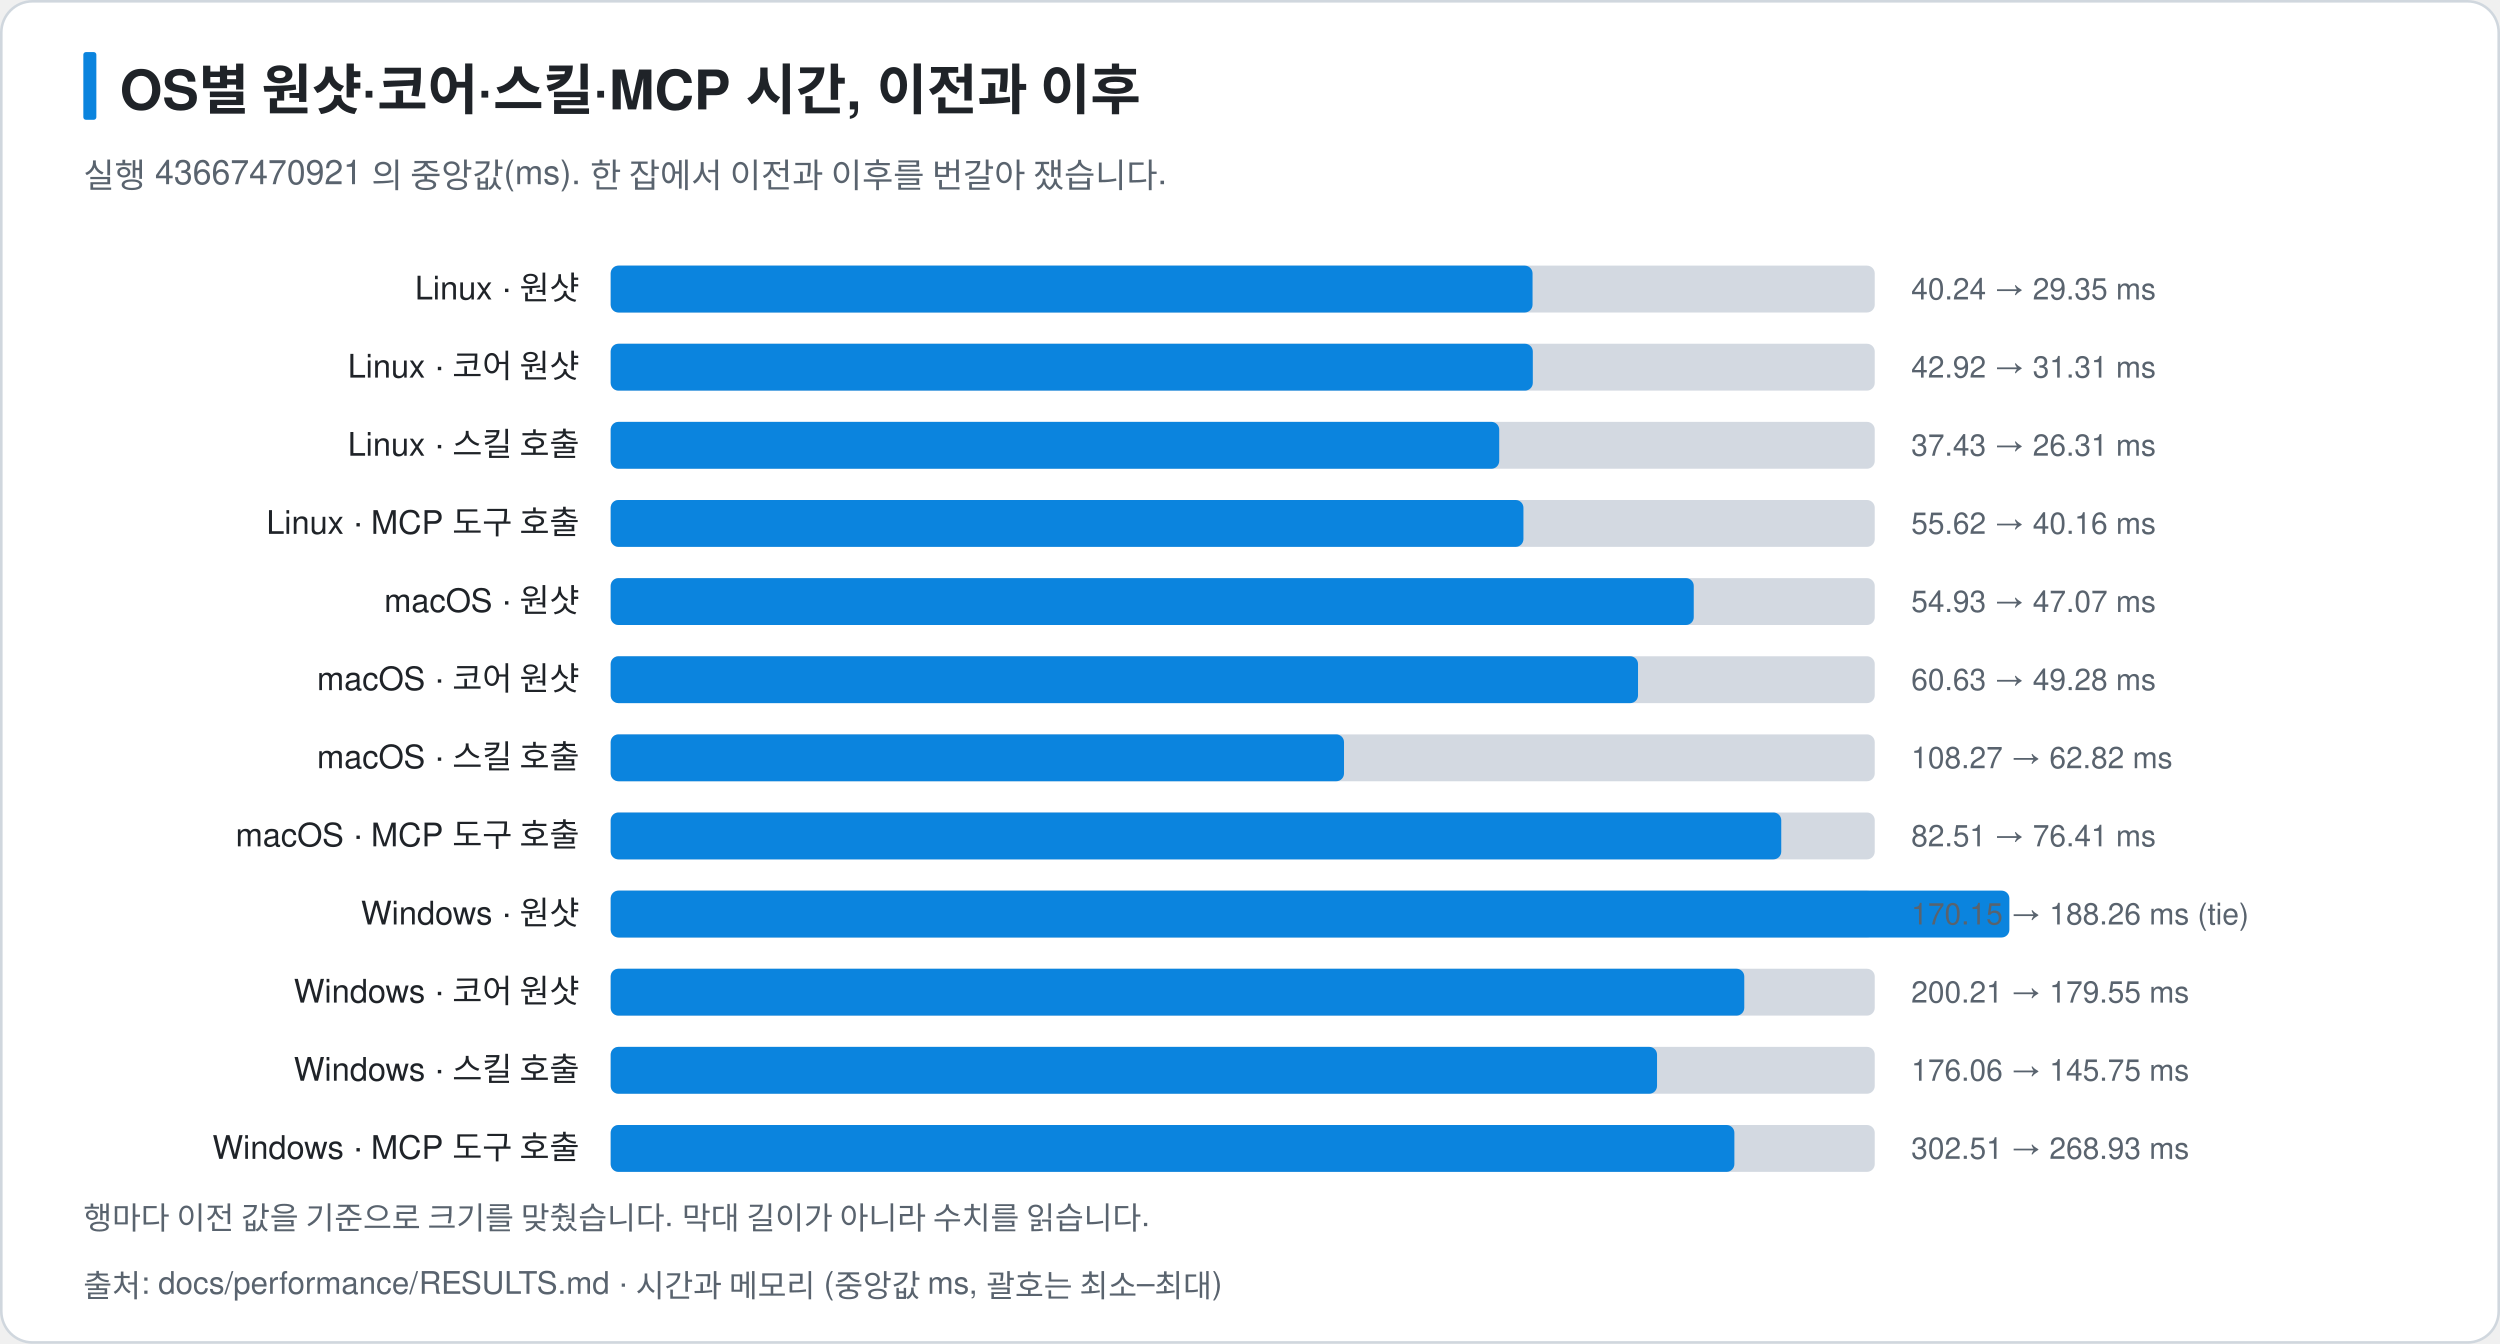
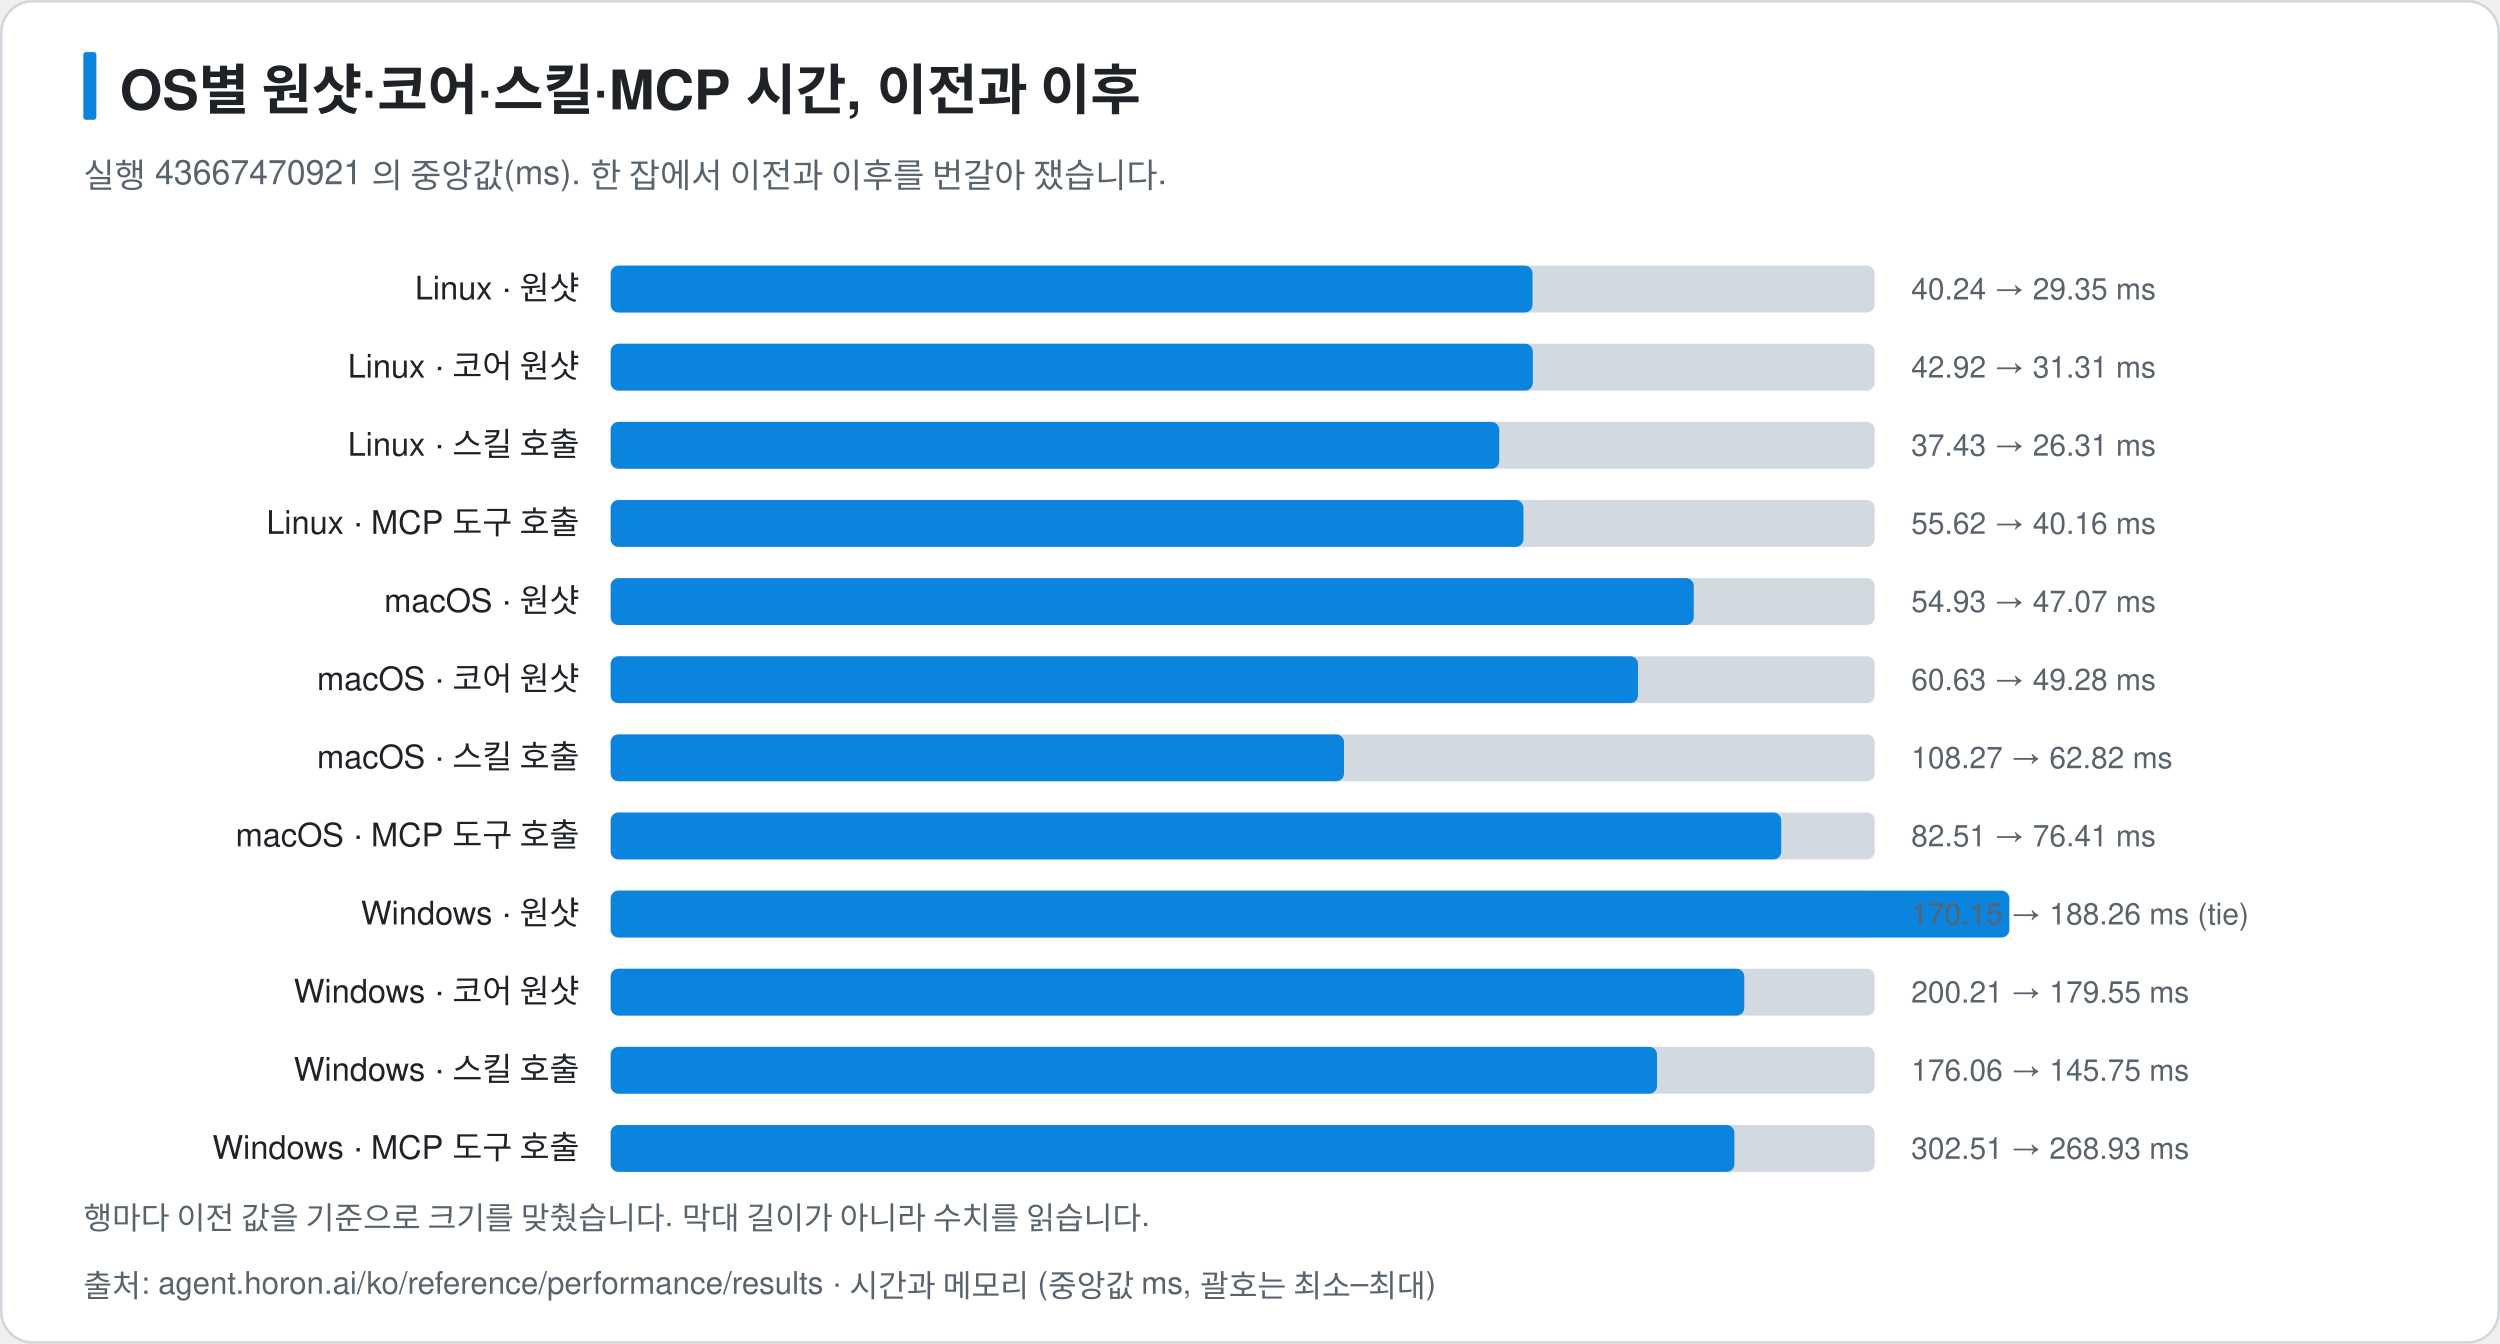
<svg xmlns="http://www.w3.org/2000/svg" width="960" height="516" viewBox="0 0 960 516" font-family="-apple-system, BlinkMacSystemFont, 'Segoe UI', 'Noto Sans KR', 'Apple SD Gothic Neo', Helvetica, Arial, sans-serif" role="img">
  <rect x="0.5" y="0.5" width="959" height="515" rx="12" fill="#ffffff" stroke="#d0d7de" />
  <rect x="32" y="20" width="5" height="26" rx="1" fill="#0b84de" />
  <text x="46.0" y="42.0" font-size="21" fill="#1f2328" text-anchor="start" font-weight="bold">OS별 원샷·코어·스킬·MCP 시간, 이전과 이후</text>
  <text x="32.0" y="72.0" font-size="13" fill="#59636e" text-anchor="start" font-weight="normal">실행 43667470921 의 중앙값(ms). 한 잡에서 이전과 이후를 번갈아 쟀습니다.</text>
  <text x="222.5" y="115.0" font-size="12.5" fill="#1f2328" text-anchor="end" font-weight="normal">Linux · 원샷</text>
  <rect x="234.5" y="102.0" width="485.4" height="18" rx="3" fill="#d3d9e1" />
  <rect x="234.5" y="102.0" width="354.0" height="18" rx="3" fill="#0b84de" />
  <text x="733.9" y="115.0" font-size="11.5" fill="#59636e" text-anchor="start" font-weight="normal">40.24 → 29.35 ms</text>
  <text x="222.5" y="145.0" font-size="12.5" fill="#1f2328" text-anchor="end" font-weight="normal">Linux · 코어 원샷</text>
  <rect x="234.5" y="132.0" width="485.4" height="18" rx="3" fill="#d3d9e1" />
  <rect x="234.5" y="132.0" width="354.1" height="18" rx="3" fill="#0b84de" />
  <text x="733.9" y="145.0" font-size="11.5" fill="#59636e" text-anchor="start" font-weight="normal">42.92 → 31.31 ms</text>
  <text x="222.5" y="175.0" font-size="12.5" fill="#1f2328" text-anchor="end" font-weight="normal">Linux · 스킬 호출</text>
  <rect x="234.5" y="162.0" width="485.4" height="18" rx="3" fill="#d3d9e1" />
  <rect x="234.5" y="162.0" width="341.2" height="18" rx="3" fill="#0b84de" />
  <text x="733.9" y="175.0" font-size="11.5" fill="#59636e" text-anchor="start" font-weight="normal">37.43 → 26.31 ms</text>
  <text x="222.5" y="205.0" font-size="12.5" fill="#1f2328" text-anchor="end" font-weight="normal">Linux · MCP 도구 호출</text>
  <rect x="234.5" y="192.0" width="485.4" height="18" rx="3" fill="#d3d9e1" />
  <rect x="234.5" y="192.0" width="350.5" height="18" rx="3" fill="#0b84de" />
  <text x="733.9" y="205.0" font-size="11.5" fill="#59636e" text-anchor="start" font-weight="normal">55.62 → 40.16 ms</text>
  <text x="222.5" y="235.0" font-size="12.5" fill="#1f2328" text-anchor="end" font-weight="normal">macOS · 원샷</text>
  <rect x="234.5" y="222.0" width="485.4" height="18" rx="3" fill="#d3d9e1" />
  <rect x="234.5" y="222.0" width="415.9" height="18" rx="3" fill="#0b84de" />
  <text x="733.9" y="235.0" font-size="11.5" fill="#59636e" text-anchor="start" font-weight="normal">54.93 → 47.07 ms</text>
  <text x="222.5" y="265.0" font-size="12.5" fill="#1f2328" text-anchor="end" font-weight="normal">macOS · 코어 원샷</text>
  <rect x="234.5" y="252.0" width="485.4" height="18" rx="3" fill="#d3d9e1" />
  <rect x="234.5" y="252.0" width="394.5" height="18" rx="3" fill="#0b84de" />
  <text x="733.9" y="265.0" font-size="11.5" fill="#59636e" text-anchor="start" font-weight="normal">60.63 → 49.28 ms</text>
  <text x="222.5" y="295.0" font-size="12.5" fill="#1f2328" text-anchor="end" font-weight="normal">macOS · 스킬 호출</text>
  <rect x="234.5" y="282.0" width="485.4" height="18" rx="3" fill="#d3d9e1" />
  <rect x="234.5" y="282.0" width="281.6" height="18" rx="3" fill="#0b84de" />
  <text x="733.9" y="295.0" font-size="11.5" fill="#59636e" text-anchor="start" font-weight="normal">108.27 → 62.82 ms</text>
  <text x="222.5" y="325.0" font-size="12.5" fill="#1f2328" text-anchor="end" font-weight="normal">macOS · MCP 도구 호출</text>
  <rect x="234.5" y="312.0" width="485.4" height="18" rx="3" fill="#d3d9e1" />
  <rect x="234.5" y="312.0" width="449.5" height="18" rx="3" fill="#0b84de" />
  <text x="733.9" y="325.0" font-size="11.5" fill="#59636e" text-anchor="start" font-weight="normal">82.51 → 76.41 ms</text>
  <text x="222.5" y="355.0" font-size="12.5" fill="#1f2328" text-anchor="end" font-weight="normal">Windows · 원샷</text>
  <rect x="234.5" y="342.0" width="485.4" height="18" rx="3" fill="#d3d9e1" />
  <rect x="234.5" y="342.0" width="537.1" height="18" rx="3" fill="#0b84de" />
  <text x="733.9" y="355.0" font-size="11.5" fill="#59636e" text-anchor="start" font-weight="normal">170.15 → 188.26 ms (tie)</text>
  <text x="222.5" y="385.0" font-size="12.5" fill="#1f2328" text-anchor="end" font-weight="normal">Windows · 코어 원샷</text>
  <rect x="234.5" y="372.0" width="485.4" height="18" rx="3" fill="#d3d9e1" />
  <rect x="234.5" y="372.0" width="435.3" height="18" rx="3" fill="#0b84de" />
  <text x="733.9" y="385.0" font-size="11.5" fill="#59636e" text-anchor="start" font-weight="normal">200.21 → 179.55 ms</text>
  <text x="222.5" y="415.0" font-size="12.5" fill="#1f2328" text-anchor="end" font-weight="normal">Windows · 스킬 호출</text>
  <rect x="234.5" y="402.0" width="485.4" height="18" rx="3" fill="#d3d9e1" />
  <rect x="234.5" y="402.0" width="401.8" height="18" rx="3" fill="#0b84de" />
  <text x="733.9" y="415.0" font-size="11.5" fill="#59636e" text-anchor="start" font-weight="normal">176.06 → 145.75 ms</text>
  <text x="222.5" y="445.0" font-size="12.5" fill="#1f2328" text-anchor="end" font-weight="normal">Windows · MCP 도구 호출</text>
  <rect x="234.5" y="432.0" width="485.4" height="18" rx="3" fill="#d3d9e1" />
  <rect x="234.5" y="432.0" width="431.5" height="18" rx="3" fill="#0b84de" />
  <text x="733.9" y="445.0" font-size="11.5" fill="#59636e" text-anchor="start" font-weight="normal">302.51 → 268.93 ms</text>
  <text x="32.0" y="472.0" font-size="12" fill="#59636e" text-anchor="start" font-weight="normal">행마다 이전 값을 기준으로 크기를 맞췄습니다. 막대 길이가 아니라 수치를 읽습니다.</text>
-   <text x="32.0" y="498.0" font-size="12" fill="#59636e" text-anchor="start" font-weight="normal">출처: docs/performance/RESULTS.md · 시간과 메모리 (중앙값 ms, 괄호는 최소–최대)</text>
+   <text x="32.0" y="498.0" font-size="12" fill="#59636e" text-anchor="start" font-weight="normal">출처: agent.horon.ai/ko/reference/performance/results · 시간과 메모리 (중앙값 ms, 괄호는 최소–최대)</text>
</svg>
